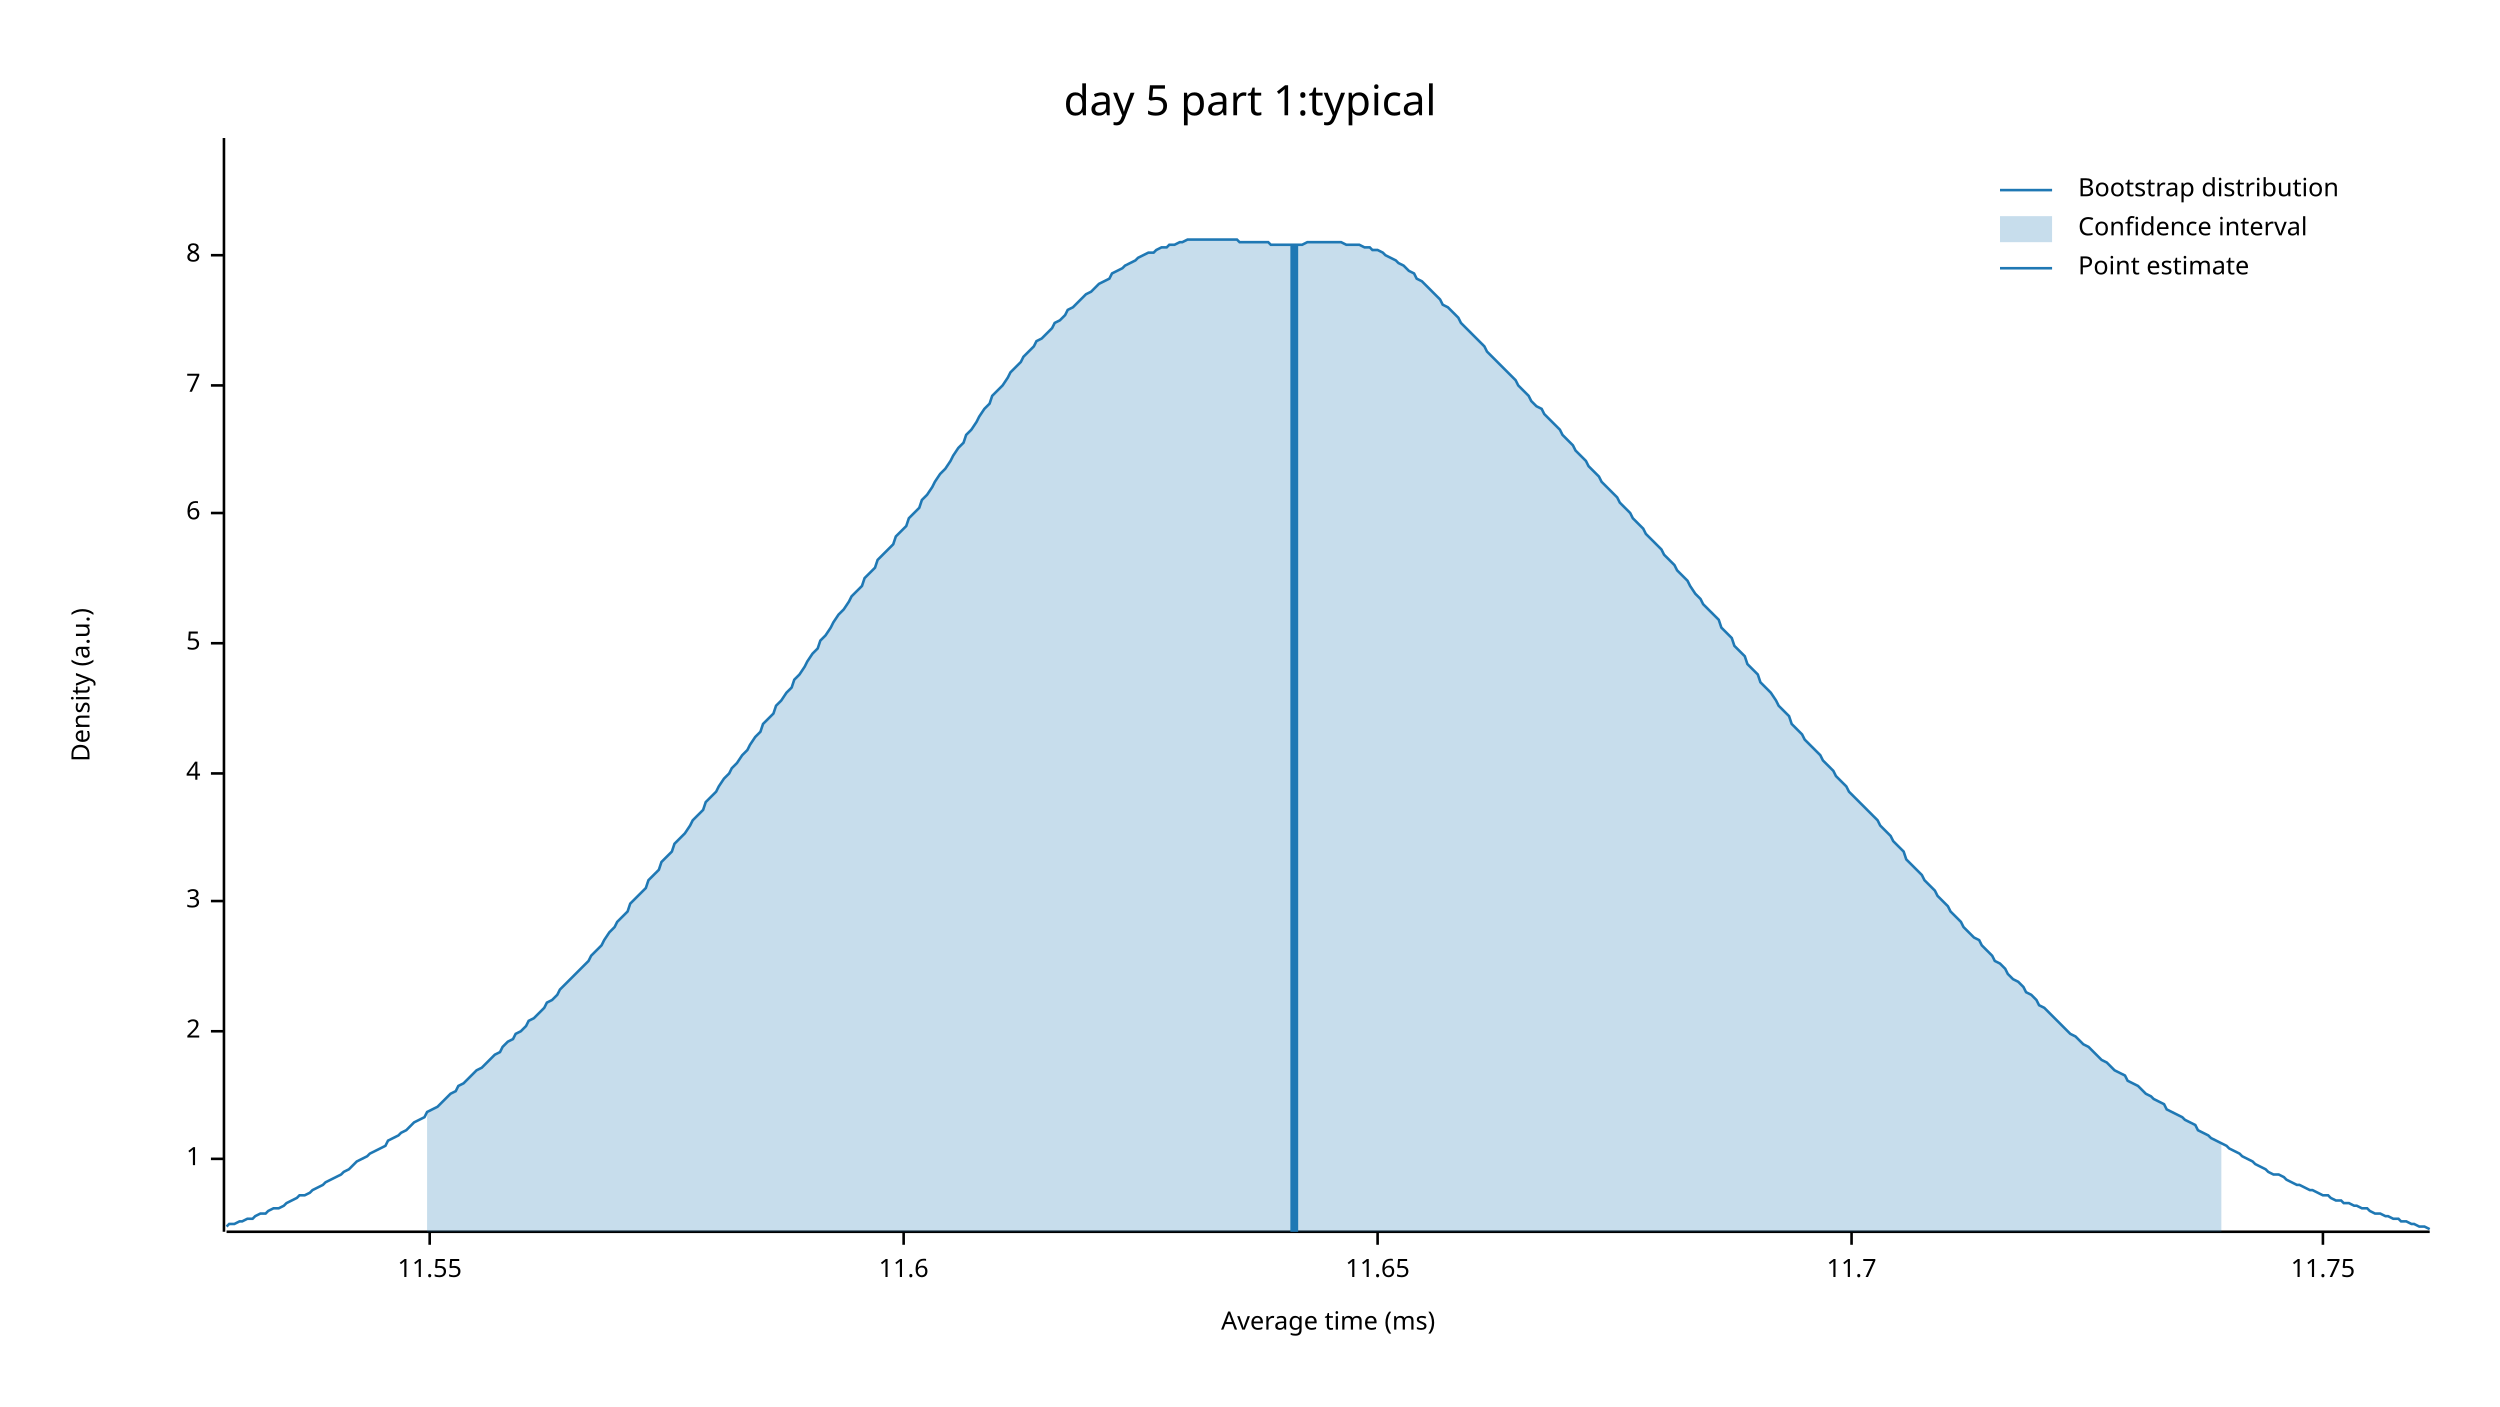
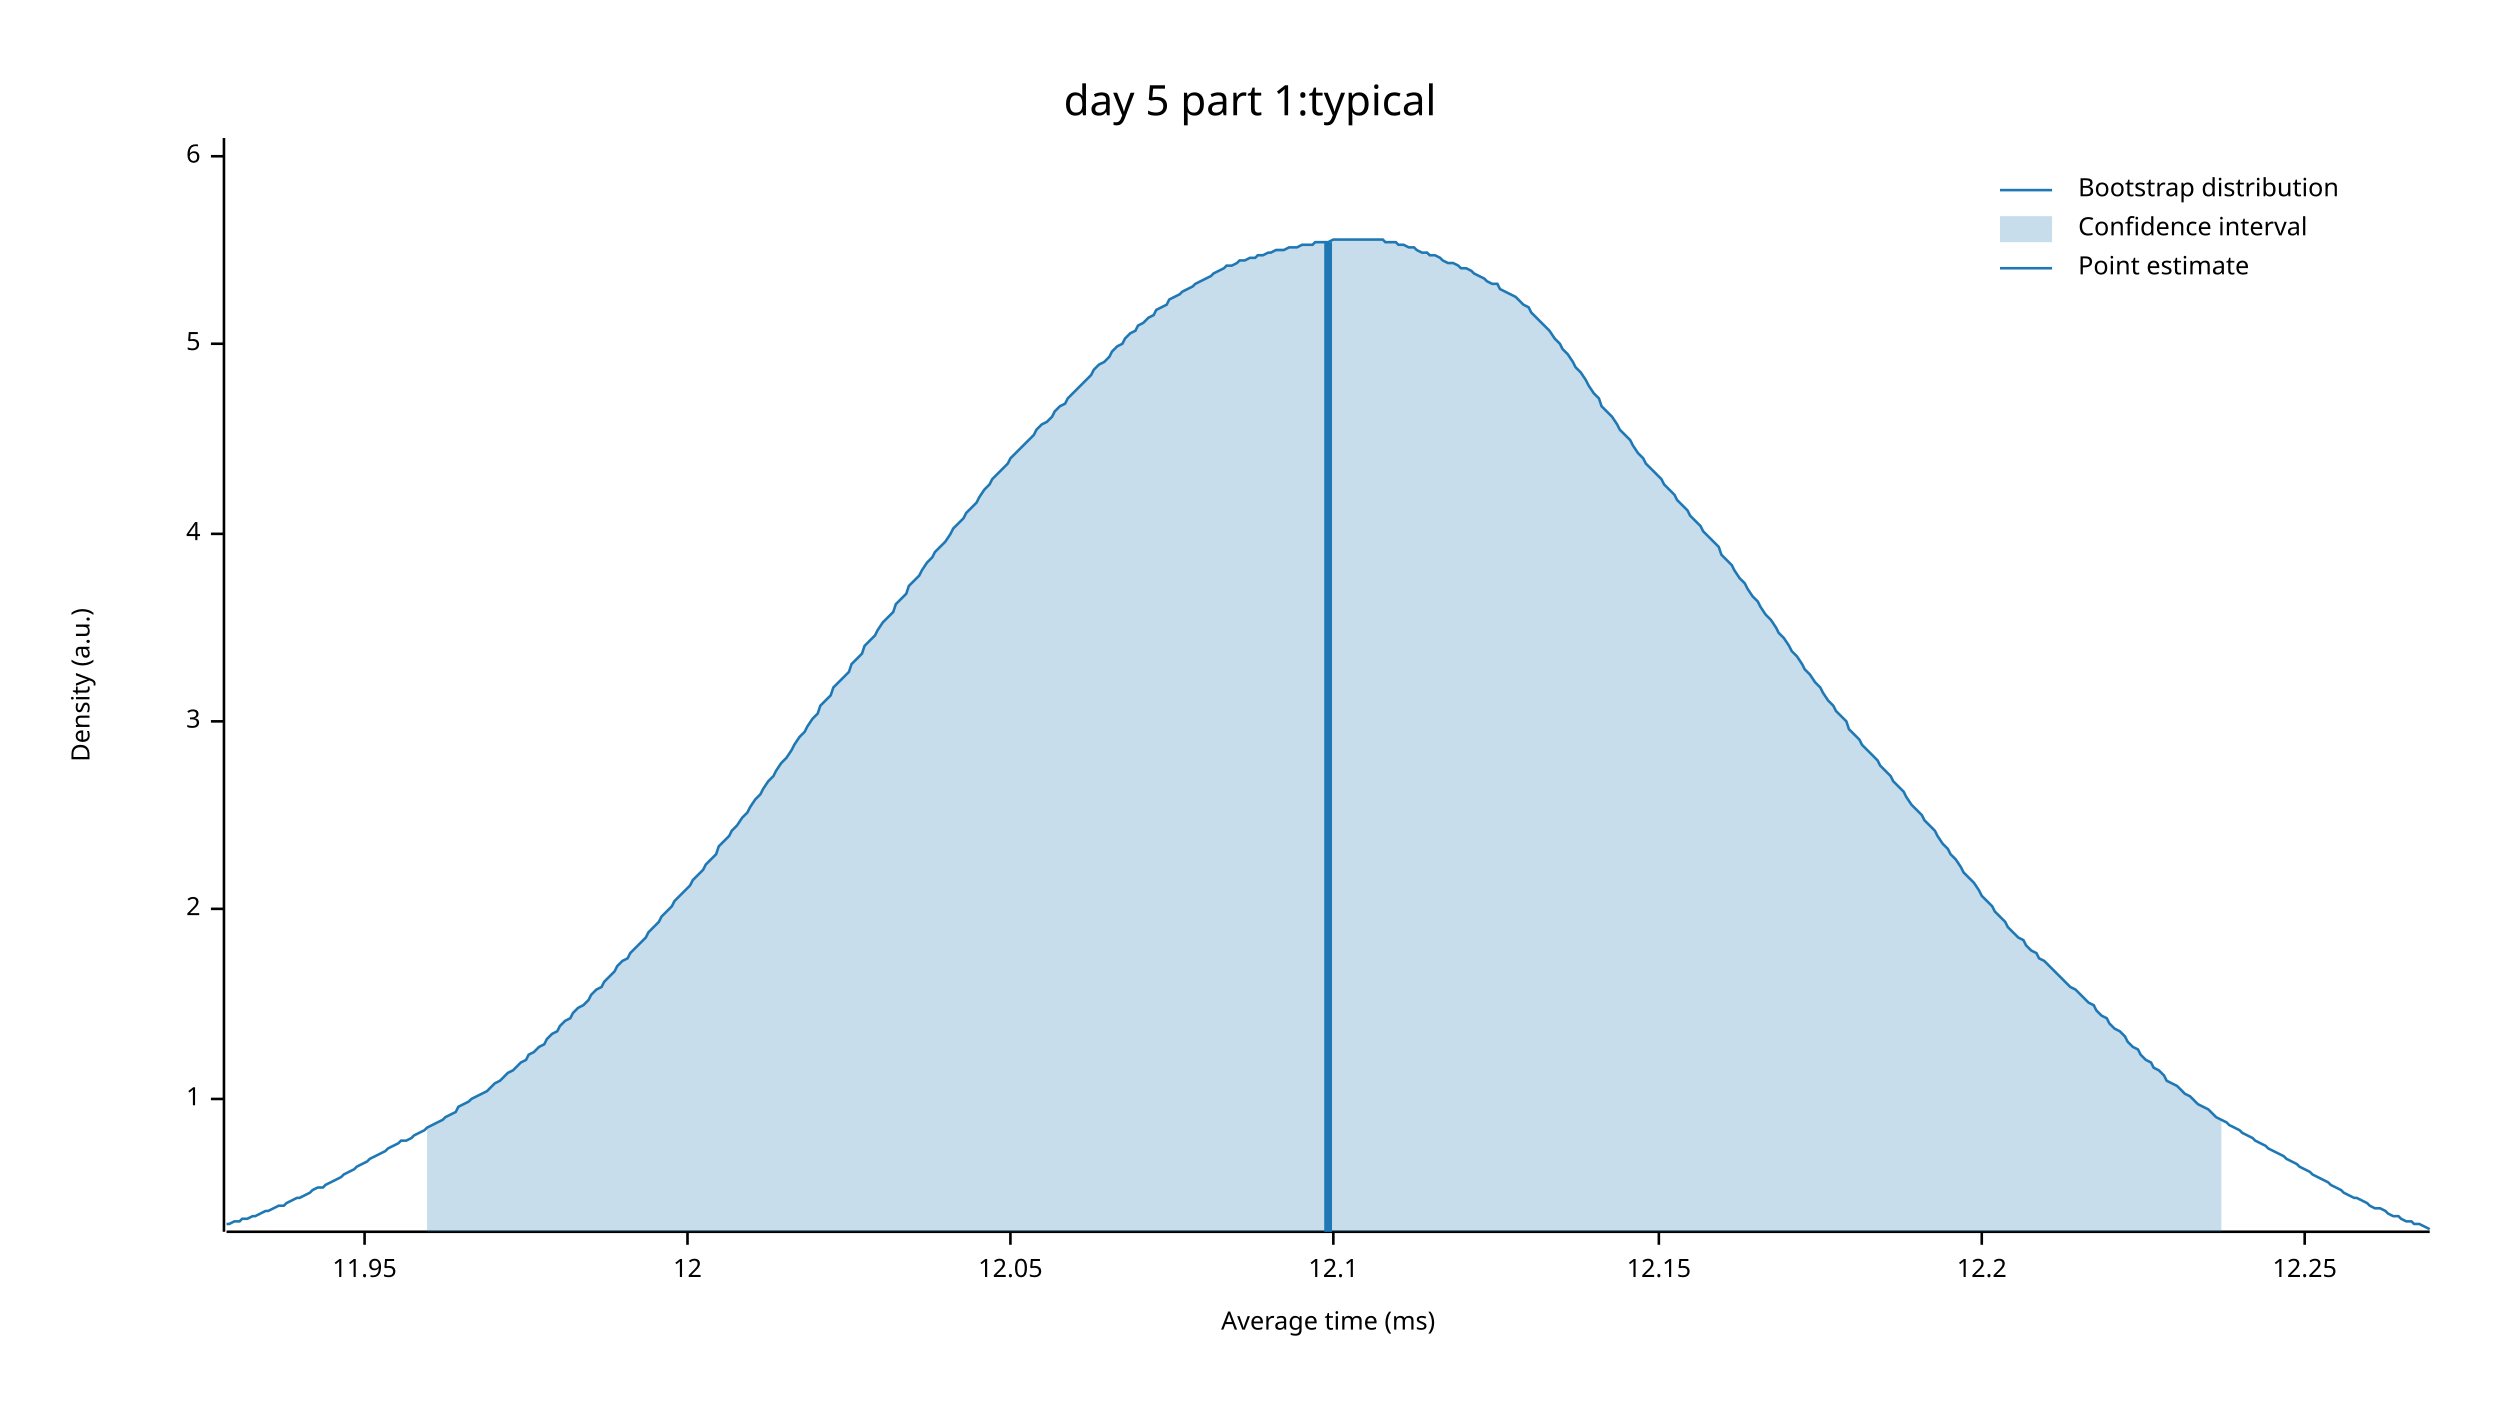
<svg xmlns="http://www.w3.org/2000/svg" width="960" height="540" viewBox="0 0 960 540">
  <text x="480" y="32" dy="0.76em" text-anchor="middle" font-family="sans-serif" font-size="16.129" opacity="1" fill="#000000">
day 5 part 1:typical
</text>
  <text x="27" y="263" dy="0.76em" text-anchor="middle" font-family="sans-serif" font-size="9.677" opacity="1" fill="#000000" transform="rotate(270, 27, 263)">
Density (a.u.)
</text>
  <text x="510" y="513" dy="-0.5ex" text-anchor="middle" font-family="sans-serif" font-size="9.677" opacity="1" fill="#000000">
Average time (ms)
</text>
  <polyline fill="none" opacity="1" stroke="#000000" stroke-width="1" points="86,53 86,473 " />
-   <text x="77" y="445" dy="0.5ex" text-anchor="end" font-family="sans-serif" font-size="9.677" opacity="1" fill="#000000">
+   <text x="77" y="422" dy="0.5ex" text-anchor="end" font-family="sans-serif" font-size="9.677" opacity="1" fill="#000000">
1
</text>
-   <polyline fill="none" opacity="1" stroke="#000000" stroke-width="1" points="81,445 86,445 " />
-   <text x="77" y="396" dy="0.5ex" text-anchor="end" font-family="sans-serif" font-size="9.677" opacity="1" fill="#000000">
+   <polyline fill="none" opacity="1" stroke="#000000" stroke-width="1" points="81,422 86,422 " />
+   <text x="77" y="349" dy="0.5ex" text-anchor="end" font-family="sans-serif" font-size="9.677" opacity="1" fill="#000000">
2
</text>
-   <polyline fill="none" opacity="1" stroke="#000000" stroke-width="1" points="81,396 86,396 " />
-   <text x="77" y="346" dy="0.5ex" text-anchor="end" font-family="sans-serif" font-size="9.677" opacity="1" fill="#000000">
+   <polyline fill="none" opacity="1" stroke="#000000" stroke-width="1" points="81,349 86,349 " />
+   <text x="77" y="277" dy="0.5ex" text-anchor="end" font-family="sans-serif" font-size="9.677" opacity="1" fill="#000000">
3
</text>
-   <polyline fill="none" opacity="1" stroke="#000000" stroke-width="1" points="81,346 86,346 " />
-   <text x="77" y="297" dy="0.5ex" text-anchor="end" font-family="sans-serif" font-size="9.677" opacity="1" fill="#000000">
+   <polyline fill="none" opacity="1" stroke="#000000" stroke-width="1" points="81,277 86,277 " />
+   <text x="77" y="205" dy="0.5ex" text-anchor="end" font-family="sans-serif" font-size="9.677" opacity="1" fill="#000000">
4
</text>
-   <polyline fill="none" opacity="1" stroke="#000000" stroke-width="1" points="81,297 86,297 " />
-   <text x="77" y="247" dy="0.5ex" text-anchor="end" font-family="sans-serif" font-size="9.677" opacity="1" fill="#000000">
+   <polyline fill="none" opacity="1" stroke="#000000" stroke-width="1" points="81,205 86,205 " />
+   <text x="77" y="132" dy="0.5ex" text-anchor="end" font-family="sans-serif" font-size="9.677" opacity="1" fill="#000000">
5
</text>
-   <polyline fill="none" opacity="1" stroke="#000000" stroke-width="1" points="81,247 86,247 " />
-   <text x="77" y="197" dy="0.5ex" text-anchor="end" font-family="sans-serif" font-size="9.677" opacity="1" fill="#000000">
+   <polyline fill="none" opacity="1" stroke="#000000" stroke-width="1" points="81,132 86,132 " />
+   <text x="77" y="60" dy="0.5ex" text-anchor="end" font-family="sans-serif" font-size="9.677" opacity="1" fill="#000000">
6
</text>
-   <polyline fill="none" opacity="1" stroke="#000000" stroke-width="1" points="81,197 86,197 " />
-   <text x="77" y="148" dy="0.5ex" text-anchor="end" font-family="sans-serif" font-size="9.677" opacity="1" fill="#000000">
- 7
+   <polyline fill="none" opacity="1" stroke="#000000" stroke-width="1" points="81,60 86,60 " />
+   <polyline fill="none" opacity="1" stroke="#000000" stroke-width="1" points="87,473 933,473 " />
+   <text x="140" y="483" dy="0.76em" text-anchor="middle" font-family="sans-serif" font-size="9.677" opacity="1" fill="#000000">
+ 11.95
</text>
-   <polyline fill="none" opacity="1" stroke="#000000" stroke-width="1" points="81,148 86,148 " />
-   <text x="77" y="98" dy="0.5ex" text-anchor="end" font-family="sans-serif" font-size="9.677" opacity="1" fill="#000000">
- 8
+   <polyline fill="none" opacity="1" stroke="#000000" stroke-width="1" points="140,473 140,478 " />
+   <text x="264" y="483" dy="0.76em" text-anchor="middle" font-family="sans-serif" font-size="9.677" opacity="1" fill="#000000">
+ 12
</text>
-   <polyline fill="none" opacity="1" stroke="#000000" stroke-width="1" points="81,98 86,98 " />
-   <polyline fill="none" opacity="1" stroke="#000000" stroke-width="1" points="87,473 933,473 " />
-   <text x="165" y="483" dy="0.76em" text-anchor="middle" font-family="sans-serif" font-size="9.677" opacity="1" fill="#000000">
- 11.55
+   <polyline fill="none" opacity="1" stroke="#000000" stroke-width="1" points="264,473 264,478 " />
+   <text x="388" y="483" dy="0.76em" text-anchor="middle" font-family="sans-serif" font-size="9.677" opacity="1" fill="#000000">
+ 12.05
</text>
-   <polyline fill="none" opacity="1" stroke="#000000" stroke-width="1" points="165,473 165,478 " />
-   <text x="347" y="483" dy="0.76em" text-anchor="middle" font-family="sans-serif" font-size="9.677" opacity="1" fill="#000000">
- 11.6
+   <polyline fill="none" opacity="1" stroke="#000000" stroke-width="1" points="388,473 388,478 " />
+   <text x="512" y="483" dy="0.76em" text-anchor="middle" font-family="sans-serif" font-size="9.677" opacity="1" fill="#000000">
+ 12.1
</text>
-   <polyline fill="none" opacity="1" stroke="#000000" stroke-width="1" points="347,473 347,478 " />
-   <text x="529" y="483" dy="0.76em" text-anchor="middle" font-family="sans-serif" font-size="9.677" opacity="1" fill="#000000">
- 11.65
+   <polyline fill="none" opacity="1" stroke="#000000" stroke-width="1" points="512,473 512,478 " />
+   <text x="637" y="483" dy="0.76em" text-anchor="middle" font-family="sans-serif" font-size="9.677" opacity="1" fill="#000000">
+ 12.15
</text>
-   <polyline fill="none" opacity="1" stroke="#000000" stroke-width="1" points="529,473 529,478 " />
-   <text x="711" y="483" dy="0.76em" text-anchor="middle" font-family="sans-serif" font-size="9.677" opacity="1" fill="#000000">
- 11.7
+   <polyline fill="none" opacity="1" stroke="#000000" stroke-width="1" points="637,473 637,478 " />
+   <text x="761" y="483" dy="0.76em" text-anchor="middle" font-family="sans-serif" font-size="9.677" opacity="1" fill="#000000">
+ 12.2
</text>
-   <polyline fill="none" opacity="1" stroke="#000000" stroke-width="1" points="711,473 711,478 " />
-   <text x="892" y="483" dy="0.76em" text-anchor="middle" font-family="sans-serif" font-size="9.677" opacity="1" fill="#000000">
- 11.75
+   <polyline fill="none" opacity="1" stroke="#000000" stroke-width="1" points="761,473 761,478 " />
+   <text x="885" y="483" dy="0.76em" text-anchor="middle" font-family="sans-serif" font-size="9.677" opacity="1" fill="#000000">
+ 12.25
</text>
-   <polyline fill="none" opacity="1" stroke="#000000" stroke-width="1" points="892,473 892,478 " />
-   <polyline fill="none" opacity="1" stroke="#1F78B4" stroke-width="1" points="87,471 88,470 90,470 92,469 93,469 95,468 97,468 98,467 100,466 102,466 103,465 105,464 107,464 109,463 110,462 112,461 114,460 115,459 117,459 119,458 120,457 122,456 124,455 125,454 127,453 129,452 131,451 132,450 134,449 136,447 137,446 139,445 141,444 142,443 144,442 146,441 148,440 149,438 151,437 153,436 154,435 156,434 158,432 159,431 161,430 163,429 164,427 166,426 168,425 170,423 171,422 173,420 175,419 176,417 178,416 180,414 181,413 183,411 185,410 187,408 188,407 190,405 192,404 193,402 195,400 197,399 198,397 200,396 202,394 203,392 205,391 207,389 209,387 210,385 212,384 214,382 215,380 217,378 219,376 220,375 222,373 224,371 226,369 227,367 229,365 231,363 232,361 234,358 236,356 237,354 239,352 241,350 242,347 244,345 246,343 248,341 249,338 251,336 253,334 254,331 256,329 258,327 259,324 261,322 263,320 265,317 266,315 268,313 270,311 271,308 273,306 275,304 276,302 278,299 280,297 281,295 283,293 285,290 287,288 288,286 290,283 292,281 293,278 295,276 297,274 298,271 300,269 302,266 304,264 305,261 307,259 309,256 310,254 312,251 314,249 315,246 317,244 319,241 320,239 322,236 324,234 326,231 327,229 329,227 331,225 332,222 334,220 336,218 337,215 339,213 341,211 343,209 344,206 346,204 348,202 349,199 351,197 353,195 354,192 356,190 358,187 359,185 361,182 363,180 365,177 366,175 368,172 370,170 371,167 373,165 375,162 376,160 378,157 380,155 381,152 383,150 385,148 387,145 388,143 390,141 392,139 393,137 395,135 397,133 398,131 400,130 402,128 404,126 405,124 407,123 409,121 410,119 412,118 414,116 415,115 417,113 419,112 420,111 422,109 424,108 426,107 427,105 429,104 431,103 432,102 434,101 436,100 437,99 439,98 441,97 443,97 444,96 446,95 448,95 449,94 451,94 453,93 454,93 456,92 458,92 459,92 461,92 463,92 465,92 466,92 468,92 470,92 471,92 473,92 475,92 476,93 478,93 480,93 482,93 483,93 485,93 487,93 488,94 490,94 492,94 493,94 495,94 497,94 498,94 500,94 502,93 504,93 505,93 507,93 509,93 510,93 512,93 514,93 515,93 517,94 519,94 521,94 522,94 524,95 526,95 527,96 529,96 531,97 532,98 534,99 536,100 537,101 539,102 541,104 543,105 544,107 546,108 548,110 549,111 551,113 553,115 554,117 556,118 558,120 560,122 561,124 563,126 565,128 566,129 568,131 570,133 571,135 573,137 575,139 576,140 578,142 580,144 582,146 583,148 585,150 587,152 588,154 590,156 592,157 593,159 595,161 597,163 599,165 600,167 602,169 604,171 605,173 607,175 609,177 610,179 612,181 614,183 615,185 617,187 619,189 621,191 622,193 624,195 626,197 627,199 629,201 631,203 632,205 634,207 636,209 638,211 639,213 641,215 643,217 644,219 646,221 648,223 649,225 651,228 653,230 654,232 656,234 658,236 660,238 661,241 663,243 665,245 666,248 668,250 670,252 671,255 673,257 675,259 676,262 678,264 680,266 682,269 683,271 685,273 687,275 688,278 690,280 692,282 693,284 695,286 697,288 699,290 700,292 702,294 704,296 705,298 707,300 709,302 710,304 712,306 714,308 715,309 717,311 719,313 721,315 722,317 724,319 726,321 727,323 729,325 731,327 732,330 734,332 736,334 738,336 739,338 741,340 743,342 744,344 746,346 748,348 749,350 751,352 753,354 754,356 756,358 758,360 760,361 761,363 763,365 765,367 766,369 768,370 770,372 771,374 773,376 775,377 777,379 778,381 780,382 782,384 783,386 785,387 787,389 788,390 790,392 792,394 793,395 795,397 797,398 799,400 800,401 802,402 804,404 805,405 807,407 809,408 810,409 812,411 814,412 816,413 817,415 819,416 821,417 822,418 824,420 826,421 827,422 829,423 831,424 832,426 834,427 836,428 838,429 839,430 841,431 843,432 844,434 846,435 848,436 849,437 851,438 853,439 855,440 856,441 858,442 860,443 861,444 863,445 865,446 866,447 868,448 870,449 871,450 873,451 875,451 877,452 878,453 880,454 882,455 883,455 885,456 887,457 888,457 890,458 892,459 894,459 895,460 897,461 899,461 900,462 902,462 904,463 905,463 907,464 909,464 910,465 912,466 914,466 916,467 917,467 919,468 921,468 922,469 924,469 926,470 927,470 929,471 931,471 933,472 " />
-   <polygon opacity="0.25" fill="#1F78B4" points="164,427 166,426 168,425 170,423 171,422 173,420 175,419 176,417 178,416 180,414 181,413 183,411 185,410 187,408 188,407 190,405 192,404 193,402 195,400 197,399 198,397 200,396 202,394 203,392 205,391 207,389 209,387 210,385 212,384 214,382 215,380 217,378 219,376 220,375 222,373 224,371 226,369 227,367 229,365 231,363 232,361 234,358 236,356 237,354 239,352 241,350 242,347 244,345 246,343 248,341 249,338 251,336 253,334 254,331 256,329 258,327 259,324 261,322 263,320 265,317 266,315 268,313 270,311 271,308 273,306 275,304 276,302 278,299 280,297 281,295 283,293 285,290 287,288 288,286 290,283 292,281 293,278 295,276 297,274 298,271 300,269 302,266 304,264 305,261 307,259 309,256 310,254 312,251 314,249 315,246 317,244 319,241 320,239 322,236 324,234 326,231 327,229 329,227 331,225 332,222 334,220 336,218 337,215 339,213 341,211 343,209 344,206 346,204 348,202 349,199 351,197 353,195 354,192 356,190 358,187 359,185 361,182 363,180 365,177 366,175 368,172 370,170 371,167 373,165 375,162 376,160 378,157 380,155 381,152 383,150 385,148 387,145 388,143 390,141 392,139 393,137 395,135 397,133 398,131 400,130 402,128 404,126 405,124 407,123 409,121 410,119 412,118 414,116 415,115 417,113 419,112 420,111 422,109 424,108 426,107 427,105 429,104 431,103 432,102 434,101 436,100 437,99 439,98 441,97 443,97 444,96 446,95 448,95 449,94 451,94 453,93 454,93 456,92 458,92 459,92 461,92 463,92 465,92 466,92 468,92 470,92 471,92 473,92 475,92 476,93 478,93 480,93 482,93 483,93 485,93 487,93 488,94 490,94 492,94 493,94 495,94 497,94 498,94 500,94 502,93 504,93 505,93 507,93 509,93 510,93 512,93 514,93 515,93 517,94 519,94 521,94 522,94 524,95 526,95 527,96 529,96 531,97 532,98 534,99 536,100 537,101 539,102 541,104 543,105 544,107 546,108 548,110 549,111 551,113 553,115 554,117 556,118 558,120 560,122 561,124 563,126 565,128 566,129 568,131 570,133 571,135 573,137 575,139 576,140 578,142 580,144 582,146 583,148 585,150 587,152 588,154 590,156 592,157 593,159 595,161 597,163 599,165 600,167 602,169 604,171 605,173 607,175 609,177 610,179 612,181 614,183 615,185 617,187 619,189 621,191 622,193 624,195 626,197 627,199 629,201 631,203 632,205 634,207 636,209 638,211 639,213 641,215 643,217 644,219 646,221 648,223 649,225 651,228 653,230 654,232 656,234 658,236 660,238 661,241 663,243 665,245 666,248 668,250 670,252 671,255 673,257 675,259 676,262 678,264 680,266 682,269 683,271 685,273 687,275 688,278 690,280 692,282 693,284 695,286 697,288 699,290 700,292 702,294 704,296 705,298 707,300 709,302 710,304 712,306 714,308 715,309 717,311 719,313 721,315 722,317 724,319 726,321 727,323 729,325 731,327 732,330 734,332 736,334 738,336 739,338 741,340 743,342 744,344 746,346 748,348 749,350 751,352 753,354 754,356 756,358 758,360 760,361 761,363 763,365 765,367 766,369 768,370 770,372 771,374 773,376 775,377 777,379 778,381 780,382 782,384 783,386 785,387 787,389 788,390 790,392 792,394 793,395 795,397 797,398 799,400 800,401 802,402 804,404 805,405 807,407 809,408 810,409 812,411 814,412 816,413 817,415 819,416 821,417 822,418 824,420 826,421 827,422 829,423 831,424 832,426 834,427 836,428 838,429 839,430 841,431 843,432 844,434 846,435 848,436 849,437 851,438 853,439 853,473 164,473 " />
-   <polyline fill="none" opacity="1" stroke="#1F78B4" stroke-width="3" points="497,473 497,94 " />
+   <polyline fill="none" opacity="1" stroke="#000000" stroke-width="1" points="885,473 885,478 " />
+   <polyline fill="none" opacity="1" stroke="#1F78B4" stroke-width="1" points="87,470 88,470 90,469 92,469 93,468 95,468 97,467 98,467 100,466 102,465 103,465 105,464 107,463 109,463 110,462 112,461 114,460 115,460 117,459 119,458 120,457 122,456 124,456 125,455 127,454 129,453 131,452 132,451 134,450 136,449 137,448 139,447 141,446 142,445 144,444 146,443 148,442 149,441 151,440 153,439 154,438 156,438 158,437 159,436 161,435 163,434 164,433 166,432 168,431 170,430 171,429 173,428 175,427 176,425 178,424 180,423 181,422 183,421 185,420 187,419 188,418 190,416 192,415 193,414 195,412 197,411 198,410 200,408 202,407 203,405 205,404 207,402 209,401 210,399 212,397 214,396 215,394 217,392 219,391 220,389 222,387 224,386 226,384 227,382 229,380 231,379 232,377 234,375 236,373 237,371 239,369 241,368 242,366 244,364 246,362 248,360 249,358 251,356 253,354 254,352 256,350 258,348 259,346 261,344 263,342 265,340 266,338 268,336 270,334 271,332 273,330 275,328 276,325 278,323 280,321 281,319 283,317 285,314 287,312 288,310 290,307 292,305 293,303 295,300 297,298 298,296 300,293 302,291 304,288 305,286 307,283 309,281 310,279 312,276 314,274 315,271 317,269 319,267 320,264 322,262 324,260 326,258 327,255 329,253 331,251 332,248 334,246 336,244 337,242 339,239 341,237 343,235 344,232 346,230 348,228 349,225 351,223 353,221 354,219 356,216 358,214 359,212 361,210 363,208 365,205 366,203 368,201 370,199 371,197 373,195 375,193 376,191 378,188 380,186 381,184 383,182 385,180 387,178 388,176 390,174 392,172 393,171 395,169 397,167 398,165 400,163 402,162 404,160 405,158 407,156 409,155 410,153 412,151 414,149 415,148 417,146 419,144 420,142 422,140 424,139 426,137 427,135 429,133 431,132 432,130 434,128 436,127 437,125 439,124 441,122 443,121 444,119 446,118 448,117 449,115 451,114 453,113 454,112 456,111 458,110 459,109 461,108 463,107 465,106 466,105 468,104 470,103 471,102 473,102 475,101 476,100 478,100 480,99 482,99 483,98 485,98 487,97 488,97 490,96 492,96 493,96 495,95 497,95 498,95 500,94 502,94 504,94 505,93 507,93 509,93 510,93 512,92 514,92 515,92 517,92 519,92 521,92 522,92 524,92 526,92 527,92 529,92 531,92 532,93 534,93 536,93 537,94 539,94 541,95 543,95 544,96 546,97 548,97 549,98 551,98 553,99 554,100 556,101 558,101 560,102 561,103 563,103 565,104 566,105 568,106 570,107 571,108 573,109 575,109 576,111 578,112 580,113 582,114 583,115 585,117 587,118 588,120 590,122 592,124 593,125 595,127 597,130 599,132 600,134 602,136 604,139 605,141 607,143 609,146 610,148 612,151 614,153 615,156 617,158 619,160 621,163 622,165 624,167 626,169 627,171 629,174 631,176 632,178 634,180 636,182 638,184 639,186 641,188 643,190 644,192 646,194 648,196 649,198 651,200 653,202 654,204 656,206 658,208 660,210 661,213 663,215 665,217 666,219 668,222 670,224 671,226 673,229 675,231 676,233 678,236 680,238 682,241 683,243 685,245 687,248 688,250 690,252 692,255 693,257 695,259 697,262 699,264 700,266 702,269 704,271 705,273 707,275 709,277 710,280 712,282 714,284 715,286 717,288 719,290 721,292 722,294 724,296 726,298 727,300 729,302 731,304 732,306 734,309 736,311 738,313 739,315 741,317 743,319 744,321 746,324 748,326 749,328 751,330 753,333 754,335 756,337 758,339 760,342 761,344 763,346 765,348 766,350 768,352 770,354 771,356 773,358 775,360 777,361 778,363 780,365 782,366 783,368 785,369 787,371 788,372 790,374 792,376 793,377 795,379 797,380 799,382 800,383 802,385 804,386 805,388 807,390 809,391 810,393 812,395 814,396 816,398 817,400 819,402 821,403 822,405 824,407 826,408 827,410 829,411 831,413 832,415 834,416 836,417 838,419 839,420 841,421 843,423 844,424 846,425 848,426 849,427 851,429 853,430 855,431 856,432 858,433 860,434 861,435 863,436 865,437 866,438 868,439 870,440 871,441 873,442 875,443 877,444 878,445 880,446 882,447 883,448 885,449 887,450 888,451 890,452 892,453 894,454 895,455 897,456 899,457 900,458 902,459 904,460 905,460 907,461 909,462 910,463 912,464 914,464 916,465 917,466 919,467 921,467 922,468 924,469 926,469 927,470 929,470 931,471 933,472 " />
+   <polygon opacity="0.25" fill="#1F78B4" points="164,433 166,432 168,431 170,430 171,429 173,428 175,427 176,425 178,424 180,423 181,422 183,421 185,420 187,419 188,418 190,416 192,415 193,414 195,412 197,411 198,410 200,408 202,407 203,405 205,404 207,402 209,401 210,399 212,397 214,396 215,394 217,392 219,391 220,389 222,387 224,386 226,384 227,382 229,380 231,379 232,377 234,375 236,373 237,371 239,369 241,368 242,366 244,364 246,362 248,360 249,358 251,356 253,354 254,352 256,350 258,348 259,346 261,344 263,342 265,340 266,338 268,336 270,334 271,332 273,330 275,328 276,325 278,323 280,321 281,319 283,317 285,314 287,312 288,310 290,307 292,305 293,303 295,300 297,298 298,296 300,293 302,291 304,288 305,286 307,283 309,281 310,279 312,276 314,274 315,271 317,269 319,267 320,264 322,262 324,260 326,258 327,255 329,253 331,251 332,248 334,246 336,244 337,242 339,239 341,237 343,235 344,232 346,230 348,228 349,225 351,223 353,221 354,219 356,216 358,214 359,212 361,210 363,208 365,205 366,203 368,201 370,199 371,197 373,195 375,193 376,191 378,188 380,186 381,184 383,182 385,180 387,178 388,176 390,174 392,172 393,171 395,169 397,167 398,165 400,163 402,162 404,160 405,158 407,156 409,155 410,153 412,151 414,149 415,148 417,146 419,144 420,142 422,140 424,139 426,137 427,135 429,133 431,132 432,130 434,128 436,127 437,125 439,124 441,122 443,121 444,119 446,118 448,117 449,115 451,114 453,113 454,112 456,111 458,110 459,109 461,108 463,107 465,106 466,105 468,104 470,103 471,102 473,102 475,101 476,100 478,100 480,99 482,99 483,98 485,98 487,97 488,97 490,96 492,96 493,96 495,95 497,95 498,95 500,94 502,94 504,94 505,93 507,93 509,93 510,93 512,92 514,92 515,92 517,92 519,92 521,92 522,92 524,92 526,92 527,92 529,92 531,92 532,93 534,93 536,93 537,94 539,94 541,95 543,95 544,96 546,97 548,97 549,98 551,98 553,99 554,100 556,101 558,101 560,102 561,103 563,103 565,104 566,105 568,106 570,107 571,108 573,109 575,109 576,111 578,112 580,113 582,114 583,115 585,117 587,118 588,120 590,122 592,124 593,125 595,127 597,130 599,132 600,134 602,136 604,139 605,141 607,143 609,146 610,148 612,151 614,153 615,156 617,158 619,160 621,163 622,165 624,167 626,169 627,171 629,174 631,176 632,178 634,180 636,182 638,184 639,186 641,188 643,190 644,192 646,194 648,196 649,198 651,200 653,202 654,204 656,206 658,208 660,210 661,213 663,215 665,217 666,219 668,222 670,224 671,226 673,229 675,231 676,233 678,236 680,238 682,241 683,243 685,245 687,248 688,250 690,252 692,255 693,257 695,259 697,262 699,264 700,266 702,269 704,271 705,273 707,275 709,277 710,280 712,282 714,284 715,286 717,288 719,290 721,292 722,294 724,296 726,298 727,300 729,302 731,304 732,306 734,309 736,311 738,313 739,315 741,317 743,319 744,321 746,324 748,326 749,328 751,330 753,333 754,335 756,337 758,339 760,342 761,344 763,346 765,348 766,350 768,352 770,354 771,356 773,358 775,360 777,361 778,363 780,365 782,366 783,368 785,369 787,371 788,372 790,374 792,376 793,377 795,379 797,380 799,382 800,383 802,385 804,386 805,388 807,390 809,391 810,393 812,395 814,396 816,398 817,400 819,402 821,403 822,405 824,407 826,408 827,410 829,411 831,413 832,415 834,416 836,417 838,419 839,420 841,421 843,423 844,424 846,425 848,426 849,427 851,429 853,430 853,473 164,473 " />
+   <polyline fill="none" opacity="1" stroke="#1F78B4" stroke-width="3" points="510,473 510,93 " />
  <text x="798" y="68" dy="0.76em" text-anchor="start" font-family="sans-serif" font-size="9.677" opacity="1" fill="#000000">
Bootstrap distribution
</text>
  <text x="798" y="83" dy="0.76em" text-anchor="start" font-family="sans-serif" font-size="9.677" opacity="1" fill="#000000">
Confidence interval
</text>
  <text x="798" y="98" dy="0.76em" text-anchor="start" font-family="sans-serif" font-size="9.677" opacity="1" fill="#000000">
Point estimate
</text>
  <polyline fill="none" opacity="1" stroke="#1F78B4" stroke-width="1" points="768,73 788,73 " />
  <rect x="768" y="83" width="20" height="10" opacity="0.25" fill="#1F78B4" stroke="none" />
  <polyline fill="none" opacity="1" stroke="#1F78B4" stroke-width="1" points="768,103 788,103 " />
</svg>
